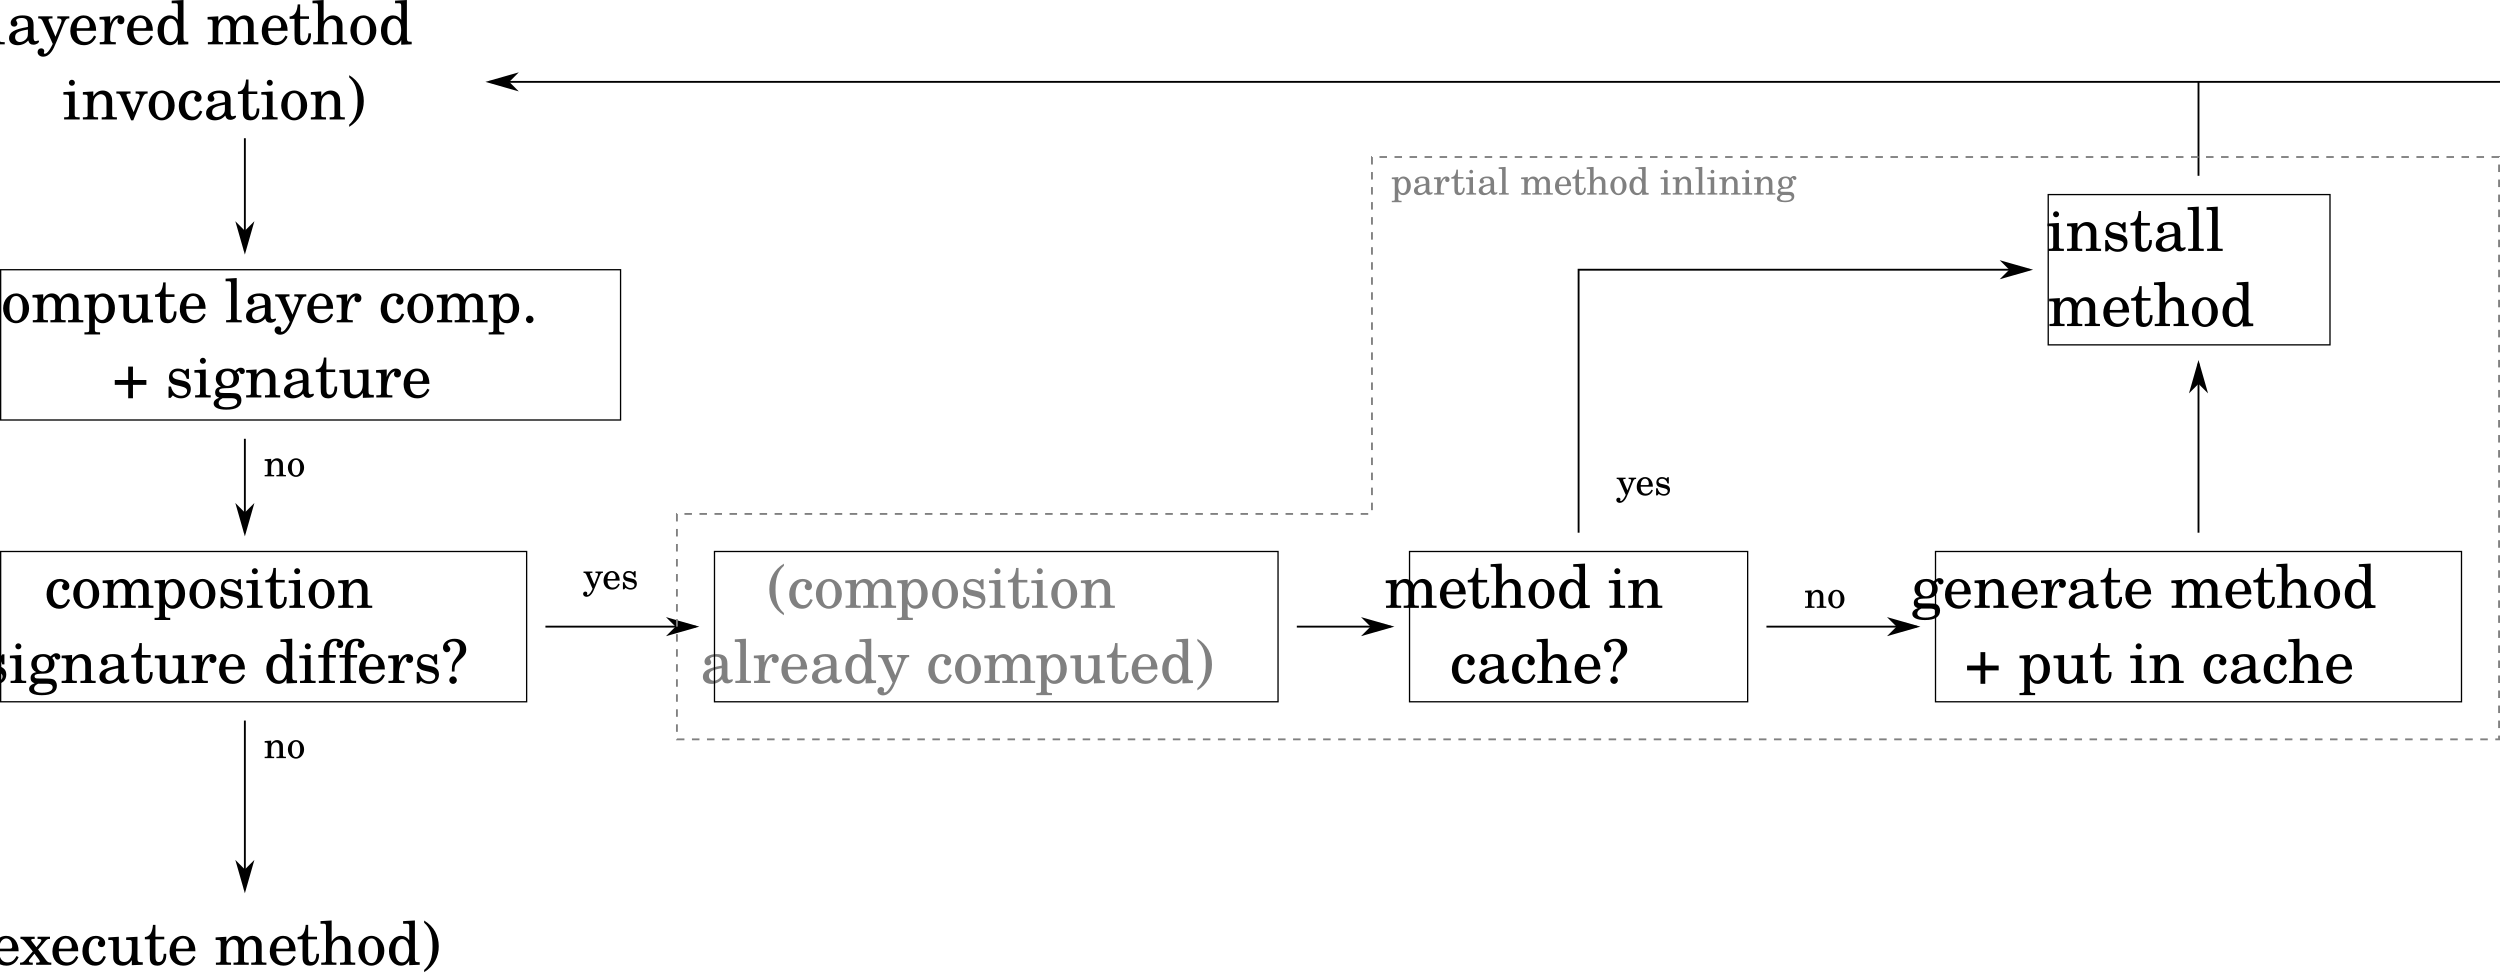
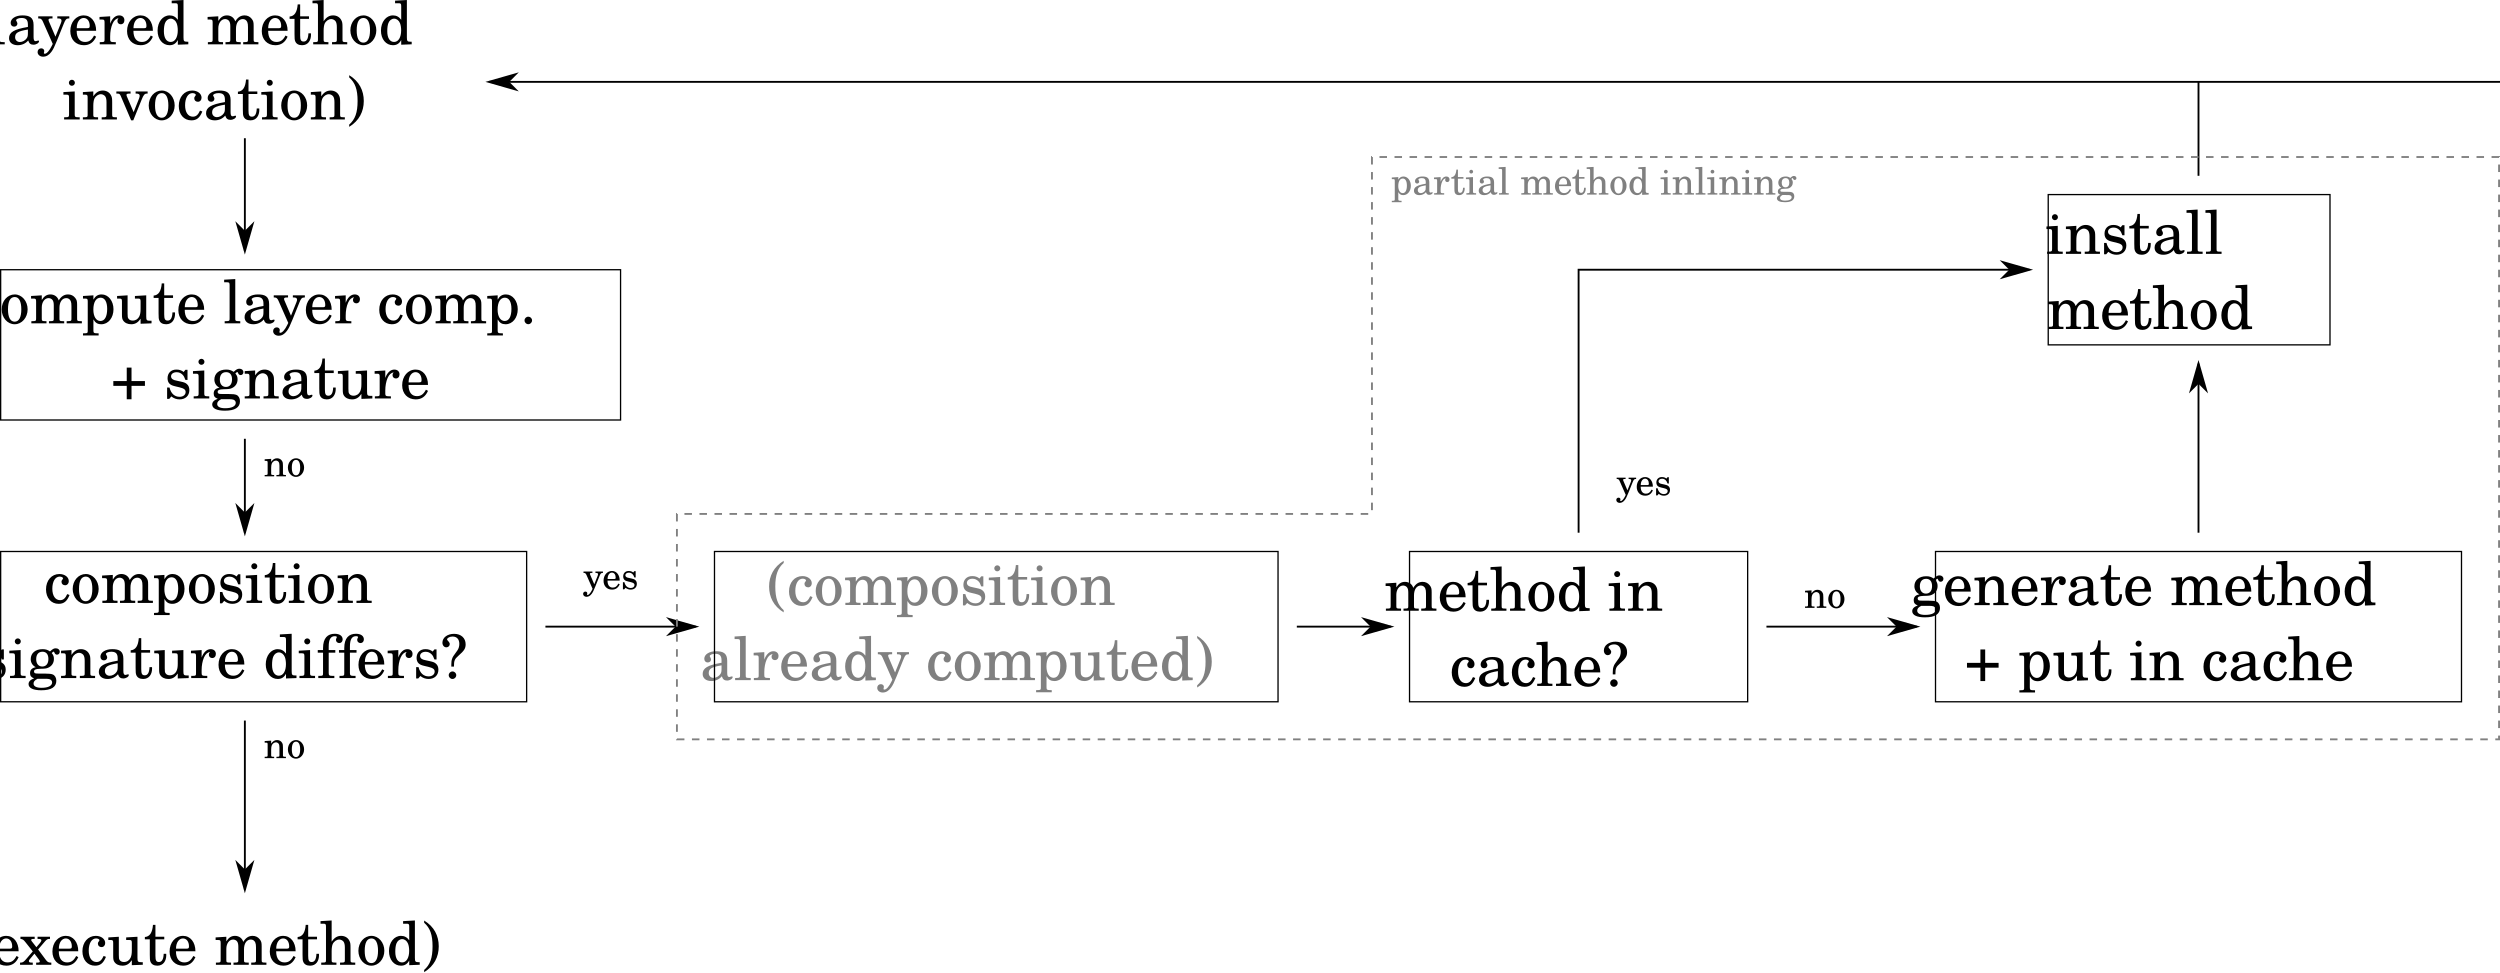
<svg xmlns="http://www.w3.org/2000/svg" width="1330.85" height="517.52" id="svg2" version="1.1">
  <defs id="defs4">
    <marker orient="auto" refY="0" refX="0" id="Arrow1Lend" style="overflow:visible">
      <path id="path3806" d="M 0,0 5,-5 -12.5,0 5,5 0,0 z" style="fill-rule:evenodd;stroke:#000000;stroke-width:1pt" transform="matrix(-0.8,0,0,-0.8,-10,0)" />
    </marker>
  </defs>
  <g id="layer1" transform="translate(-39.65,-198.7782)">
-     <text id="text2995" y="370.362" x="205.225" style="font-size:32px;font-style:normal;font-weight:normal;text-align:center;line-height:125%;letter-spacing:0px;word-spacing:0px;text-anchor:middle;fill:#000000;fill-opacity:1;stroke:none;font-family:Sans" xml:space="preserve">
-       <tspan style="font-size:32px;font-style:normal;font-variant:normal;font-weight:normal;font-stretch:normal;text-align:center;text-anchor:middle;font-family:TeX Gyre Schola;-inkscape-font-specification:TeX Gyre Schola" y="370.362" x="209.663" id="tspan7800">compute layer comp. </tspan>
-       <tspan style="font-size:32px;font-style:normal;font-variant:normal;font-weight:normal;font-stretch:normal;text-align:center;text-anchor:middle;font-family:TeX Gyre Schola;-inkscape-font-specification:TeX Gyre Schola" y="410.362" x="205.225" id="tspan7798">+ signature</tspan>
+     <text id="text2995" y="370.906" x="204.456" style="font-size:32px;font-style:normal;font-weight:normal;text-align:center;line-height:125%;letter-spacing:0px;word-spacing:0px;text-anchor:middle;fill:#000000;fill-opacity:1;stroke:none;font-family:Sans" xml:space="preserve">
+       <tspan style="font-size:32px;font-style:normal;font-variant:normal;font-weight:normal;font-stretch:normal;text-align:center;text-anchor:middle;font-family:TeX Gyre Schola;-inkscape-font-specification:TeX Gyre Schola" y="370.906" x="208.893" id="tspan7800">compute layer comp. </tspan>
+       <tspan style="font-size:32px;font-style:normal;font-variant:normal;font-weight:normal;font-stretch:normal;text-align:center;text-anchor:middle;font-family:TeX Gyre Schola;-inkscape-font-specification:TeX Gyre Schola" y="410.906" x="204.456" id="tspan7798">+ signature</tspan>
    </text>
-     <text xml:space="preserve" style="font-size:32px;font-style:normal;font-weight:normal;text-align:center;line-height:125%;letter-spacing:0px;word-spacing:0px;text-anchor:middle;fill:#000000;fill-opacity:1;stroke:none;font-family:Sans" x="180" y="522.362" id="text2999">
-       <tspan x="184.438" y="522.362" id="tspan3001" style="font-size:32px;font-style:normal;font-variant:normal;font-weight:normal;font-stretch:normal;text-align:center;text-anchor:middle;font-family:TeX Gyre Schola;-inkscape-font-specification:TeX Gyre Schola">composition </tspan>
-       <tspan x="180" y="562.362" style="font-size:32px;font-style:normal;font-variant:normal;font-weight:normal;font-stretch:normal;text-align:center;text-anchor:middle;font-family:TeX Gyre Schola;-inkscape-font-specification:TeX Gyre Schola" id="tspan3003">signature differs?</tspan>
+     <text xml:space="preserve" style="font-size:32px;font-style:normal;font-weight:normal;text-align:center;line-height:125%;letter-spacing:0px;word-spacing:0px;text-anchor:middle;fill:#000000;fill-opacity:1;stroke:none;font-family:Sans" x="179.702" y="519.738" id="text2999">
+       <tspan x="184.139" y="519.738" id="tspan3001" style="font-size:32px;font-style:normal;font-variant:normal;font-weight:normal;font-stretch:normal;text-align:center;text-anchor:middle;font-family:TeX Gyre Schola;-inkscape-font-specification:TeX Gyre Schola">composition </tspan>
+       <tspan x="179.702" y="559.738" style="font-size:32px;font-style:normal;font-variant:normal;font-weight:normal;font-stretch:normal;text-align:center;text-anchor:middle;font-family:TeX Gyre Schola;-inkscape-font-specification:TeX Gyre Schola" id="tspan3003">signature differs?</tspan>
    </text>
-     <text id="text3011" y="522.362" x="570" style="font-size:32px;font-style:normal;font-weight:normal;text-align:center;line-height:125%;letter-spacing:0px;word-spacing:0px;text-anchor:middle;fill:#808080;fill-opacity:1;stroke:none;font-family:Sans" xml:space="preserve">
-       <tspan style="font-size:32px;font-style:normal;font-variant:normal;font-weight:normal;font-stretch:normal;text-align:center;text-anchor:middle;fill:#808080;font-family:TeX Gyre Schola;-inkscape-font-specification:TeX Gyre Schola" y="522.362" x="570" id="tspan3019">(composition</tspan>
-       <tspan style="font-size:32px;font-style:normal;font-variant:normal;font-weight:normal;font-stretch:normal;text-align:center;text-anchor:middle;fill:#808080;font-family:TeX Gyre Schola;-inkscape-font-specification:TeX Gyre Schola" y="562.362" x="570" id="tspan3038">already computed)</tspan>
+     <text id="text3011" y="520.842" x="569.888" style="font-size:32px;font-style:normal;font-weight:normal;text-align:center;line-height:125%;letter-spacing:0px;word-spacing:0px;text-anchor:middle;fill:#808080;fill-opacity:1;stroke:none;font-family:Sans" xml:space="preserve">
+       <tspan style="font-size:32px;font-style:normal;font-variant:normal;font-weight:normal;font-stretch:normal;text-align:center;text-anchor:middle;fill:#808080;font-family:TeX Gyre Schola;-inkscape-font-specification:TeX Gyre Schola" y="520.842" x="569.888" id="tspan3019">(composition</tspan>
+       <tspan style="font-size:32px;font-style:normal;font-variant:normal;font-weight:normal;font-stretch:normal;text-align:center;text-anchor:middle;fill:#808080;font-family:TeX Gyre Schola;-inkscape-font-specification:TeX Gyre Schola" y="560.842" x="569.888" id="tspan3038">already computed)</tspan>
    </text>
    <rect style="fill:none;stroke:#000000;stroke-width:0.7;stroke-miterlimit:4;stroke-dasharray:none" id="rect3021" width="330" height="80" x="40" y="342.362" />
    <rect style="fill:none;stroke:#000000;stroke-width:0.7;stroke-miterlimit:4;stroke-dasharray:none" id="rect3023" width="280" height="80" x="40" y="492.362" />
    <rect style="fill:none;stroke:#000000;stroke-width:0.7;stroke-miterlimit:4;stroke-dasharray:none" id="rect3025" width="300" height="80" x="420" y="492.362" ry="0" />
    <path style="fill:none;stroke:#000000;stroke-width:1px;stroke-linecap:butt;stroke-linejoin:miter;stroke-opacity:1;marker-end:url(#Arrow1Lend)" d="m 170,432.362 0,50" id="path3029" />
    <text id="text4243" y="452.362" x="180" style="font-size:20px;font-style:normal;font-weight:normal;text-align:start;line-height:125%;letter-spacing:0px;word-spacing:0px;text-anchor:start;fill:#000000;fill-opacity:1;stroke:none;font-family:Sans" xml:space="preserve">
      <tspan style="font-size:20px;font-style:normal;font-variant:normal;font-weight:normal;font-stretch:normal;text-align:start;text-anchor:start;font-family:TeX Gyre Schola;-inkscape-font-specification:TeX Gyre Schola" id="tspan4245" y="452.362" x="180">no</tspan>
    </text>
    <path id="path4247" d="m 170,582.362 0,90" style="fill:none;stroke:#000000;stroke-width:1px;stroke-linecap:butt;stroke-linejoin:miter;stroke-opacity:1;marker-end:url(#Arrow1Lend)" />
    <text xml:space="preserve" style="font-size:20px;font-style:normal;font-weight:normal;text-align:start;line-height:125%;letter-spacing:0px;word-spacing:0px;text-anchor:start;fill:#000000;fill-opacity:1;stroke:none;font-family:Sans" x="180" y="602.362" id="text4249">
      <tspan x="180" y="602.362" id="tspan4251" style="font-size:20px;font-style:normal;font-variant:normal;font-weight:normal;font-stretch:normal;text-align:start;text-anchor:start;font-family:TeX Gyre Schola;-inkscape-font-specification:TeX Gyre Schola">no</tspan>
    </text>
    <path style="fill:none;stroke:#000000;stroke-width:1px;stroke-linecap:butt;stroke-linejoin:miter;stroke-opacity:1;marker-end:url(#Arrow1Lend)" d="m 330,532.362 80,0" id="path4437" />
    <text id="text4625" y="512.362" x="350" style="font-size:20px;font-style:normal;font-weight:normal;text-align:start;line-height:125%;letter-spacing:0px;word-spacing:0px;text-anchor:start;fill:#000000;fill-opacity:1;stroke:none;font-family:Sans" xml:space="preserve">
      <tspan style="font-size:20px;font-style:normal;font-variant:normal;font-weight:normal;font-stretch:normal;text-align:start;text-anchor:start;font-family:TeX Gyre Schola;-inkscape-font-specification:TeX Gyre Schola" id="tspan4627" y="512.362" x="350">yes</tspan>
    </text>
    <text id="text4639" y="712.362" x="170" style="font-size:32px;font-style:normal;font-weight:normal;text-align:center;line-height:125%;letter-spacing:0px;word-spacing:0px;text-anchor:middle;fill:#000000;fill-opacity:1;stroke:none;font-family:Sans" xml:space="preserve">
      <tspan id="tspan4643" style="font-size:32px;font-style:normal;font-variant:normal;font-weight:normal;font-stretch:normal;text-align:center;text-anchor:middle;font-family:TeX Gyre Schola;-inkscape-font-specification:TeX Gyre Schola" y="712.362" x="170">(execute method)</tspan>
    </text>
-     <text id="text4651" y="522.362" x="880" style="font-size:32px;font-style:normal;font-weight:normal;text-align:center;line-height:125%;letter-spacing:0px;word-spacing:0px;text-anchor:middle;fill:#000000;fill-opacity:1;stroke:none;font-family:Sans" xml:space="preserve">
-       <tspan id="tspan4655" style="font-size:32px;font-style:normal;font-variant:normal;font-weight:normal;font-stretch:normal;text-align:center;text-anchor:middle;font-family:TeX Gyre Schola;-inkscape-font-specification:TeX Gyre Schola" y="522.362" x="880">method in</tspan>
-       <tspan style="font-size:32px;font-style:normal;font-variant:normal;font-weight:normal;font-stretch:normal;text-align:center;text-anchor:middle;font-family:TeX Gyre Schola;-inkscape-font-specification:TeX Gyre Schola" y="562.362" x="880" id="tspan4659">cache?</tspan>
+     <text id="text4651" y="523.914" x="879.925" style="font-size:32px;font-style:normal;font-weight:normal;text-align:center;line-height:125%;letter-spacing:0px;word-spacing:0px;text-anchor:middle;fill:#000000;fill-opacity:1;stroke:none;font-family:Sans" xml:space="preserve">
+       <tspan id="tspan4655" style="font-size:32px;font-style:normal;font-variant:normal;font-weight:normal;font-stretch:normal;text-align:center;text-anchor:middle;font-family:TeX Gyre Schola;-inkscape-font-specification:TeX Gyre Schola" y="523.914" x="879.925">method in</tspan>
+       <tspan style="font-size:32px;font-style:normal;font-variant:normal;font-weight:normal;font-stretch:normal;text-align:center;text-anchor:middle;font-family:TeX Gyre Schola;-inkscape-font-specification:TeX Gyre Schola" y="563.914" x="879.925" id="tspan4659">cache?</tspan>
    </text>
    <rect style="fill:none;stroke:#000000;stroke-width:0.7;stroke-miterlimit:4;stroke-dasharray:none;stroke-dashoffset:0" id="rect4661" width="180" height="80" x="790" y="492.362" />
-     <text xml:space="preserve" style="font-size:32px;font-style:normal;font-weight:normal;text-align:center;line-height:125%;letter-spacing:0px;word-spacing:0px;text-anchor:middle;fill:#000000;fill-opacity:1;stroke:none;font-family:Sans" x="1205.562" y="332.362" id="text4663">
-       <tspan id="tspan4667" x="1210" y="332.362" style="font-size:32px;font-style:normal;font-variant:normal;font-weight:normal;font-stretch:normal;text-align:center;text-anchor:middle;font-family:TeX Gyre Schola;-inkscape-font-specification:TeX Gyre Schola">install </tspan>
-       <tspan x="1205.562" y="372.362" style="font-size:32px;font-style:normal;font-variant:normal;font-weight:normal;font-stretch:normal;text-align:center;text-anchor:middle;font-family:TeX Gyre Schola;-inkscape-font-specification:TeX Gyre Schola" id="tspan4671">method</tspan>
+     <text xml:space="preserve" style="font-size:32px;font-style:normal;font-weight:normal;text-align:center;line-height:125%;letter-spacing:0px;word-spacing:0px;text-anchor:middle;fill:#000000;fill-opacity:1;stroke:none;font-family:Sans" x="1204.955" y="333.914" id="text4663">
+       <tspan id="tspan4667" x="1209.393" y="333.914" style="font-size:32px;font-style:normal;font-variant:normal;font-weight:normal;font-stretch:normal;text-align:center;text-anchor:middle;font-family:TeX Gyre Schola;-inkscape-font-specification:TeX Gyre Schola">install </tspan>
+       <tspan x="1204.955" y="373.914" style="font-size:32px;font-style:normal;font-variant:normal;font-weight:normal;font-stretch:normal;text-align:center;text-anchor:middle;font-family:TeX Gyre Schola;-inkscape-font-specification:TeX Gyre Schola" id="tspan4671">method</tspan>
    </text>
    <rect style="fill:none;stroke:#000000;stroke-width:0.7;stroke-miterlimit:4;stroke-dasharray:none;stroke-dashoffset:0" id="rect4673" width="150" height="80" x="1130" y="302.362" />
-     <text id="text4675" y="522.362" x="1210" style="font-size:32px;font-style:normal;font-weight:normal;text-align:center;line-height:125%;letter-spacing:0px;word-spacing:0px;text-anchor:middle;fill:#000000;fill-opacity:1;stroke:none;font-family:Sans" xml:space="preserve">
-       <tspan id="tspan4679" style="font-size:32px;font-style:normal;font-variant:normal;font-weight:normal;font-stretch:normal;text-align:center;text-anchor:middle;font-family:TeX Gyre Schola;-inkscape-font-specification:TeX Gyre Schola" y="522.362" x="1210">generate method</tspan>
-       <tspan style="font-size:32px;font-style:normal;font-variant:normal;font-weight:normal;font-stretch:normal;text-align:center;text-anchor:middle;font-family:TeX Gyre Schola;-inkscape-font-specification:TeX Gyre Schola" y="562.362" x="1210" id="tspan4683">+ put in cache</tspan>
+     <text id="text4675" y="520.922" x="1209.955" style="font-size:32px;font-style:normal;font-weight:normal;text-align:center;line-height:125%;letter-spacing:0px;word-spacing:0px;text-anchor:middle;fill:#000000;fill-opacity:1;stroke:none;font-family:Sans" xml:space="preserve">
+       <tspan id="tspan4679" style="font-size:32px;font-style:normal;font-variant:normal;font-weight:normal;font-stretch:normal;text-align:center;text-anchor:middle;font-family:TeX Gyre Schola;-inkscape-font-specification:TeX Gyre Schola" y="520.922" x="1209.955">generate method</tspan>
+       <tspan style="font-size:32px;font-style:normal;font-variant:normal;font-weight:normal;font-stretch:normal;text-align:center;text-anchor:middle;font-family:TeX Gyre Schola;-inkscape-font-specification:TeX Gyre Schola" y="560.922" x="1209.955" id="tspan4683">+ put in cache</tspan>
    </text>
    <rect style="fill:none;stroke:#000000;stroke-width:0.7;stroke-miterlimit:4;stroke-dasharray:none;stroke-dashoffset:0" id="rect4685" width="280" height="80" x="1070" y="492.362" />
    <path id="path4687" d="m 980,532.362 80,0" style="fill:none;stroke:#000000;stroke-width:1px;stroke-linecap:butt;stroke-linejoin:miter;stroke-opacity:1;marker-end:url(#Arrow1Lend)" />
    <text xml:space="preserve" style="font-size:20px;font-style:normal;font-weight:normal;text-align:start;line-height:125%;letter-spacing:0px;word-spacing:0px;text-anchor:start;fill:#000000;fill-opacity:1;stroke:none;font-family:Sans" x="1000" y="522.362" id="text4689">
      <tspan x="1000" y="522.362" id="tspan4691" style="font-size:20px;font-style:normal;font-variant:normal;font-weight:normal;font-stretch:normal;text-align:start;text-anchor:start;font-family:TeX Gyre Schola;-inkscape-font-specification:TeX Gyre Schola">no</tspan>
    </text>
    <path style="fill:none;stroke:#000000;stroke-width:1px;stroke-linecap:butt;stroke-linejoin:miter;stroke-opacity:1;marker-end:url(#Arrow1Lend)" d="m 1210,482.362 0,-90" id="path4693" />
    <path style="fill:none;stroke:#000000;stroke-width:1px;stroke-linecap:butt;stroke-linejoin:miter;stroke-opacity:1;marker-end:url(#Arrow1Lend)" d="m 880,482.362 0,-140 240,0" id="path4879" />
    <text id="text5063" y="462.362" x="900" style="font-size:20px;font-style:normal;font-weight:normal;text-align:start;line-height:125%;letter-spacing:0px;word-spacing:0px;text-anchor:start;fill:#000000;fill-opacity:1;stroke:none;font-family:Sans" xml:space="preserve">
      <tspan style="font-size:20px;font-style:normal;font-variant:normal;font-weight:normal;font-stretch:normal;text-align:start;text-anchor:start;font-family:TeX Gyre Schola;-inkscape-font-specification:TeX Gyre Schola" id="tspan5065" y="462.362" x="900">yes</tspan>
    </text>
    <text xml:space="preserve" style="font-size:32px;font-style:normal;font-weight:normal;text-align:center;line-height:125%;letter-spacing:0px;word-spacing:0px;text-anchor:middle;fill:#000000;fill-opacity:1;stroke:none;font-family:Sans" x="170" y="222.362" id="text5251">
      <tspan x="170" y="222.362" style="font-size:32px;font-style:normal;font-variant:normal;font-weight:normal;font-stretch:normal;text-align:center;text-anchor:middle;font-family:TeX Gyre Schola;-inkscape-font-specification:TeX Gyre Schola" id="tspan5253">(layered method</tspan>
      <tspan x="170" y="262.362" style="font-size:32px;font-style:normal;font-variant:normal;font-weight:normal;font-stretch:normal;text-align:center;text-anchor:middle;font-family:TeX Gyre Schola;-inkscape-font-specification:TeX Gyre Schola" id="tspan6026"> invocation)</tspan>
    </text>
    <path style="fill:none;stroke:#000000;stroke-width:1px;stroke-linecap:butt;stroke-linejoin:miter;stroke-opacity:1;marker-end:url(#Arrow1Lend)" d="m 170,272.362 0,60" id="path5255" />
    <path style="fill:none;stroke:#000000;stroke-width:1px;stroke-linecap:butt;stroke-linejoin:miter;stroke-opacity:1;marker-end:url(#Arrow1Lend)" d="m 1210,292.362 0,-50 c 1020.497,0 -636.667,0 -910,0" id="path5439" />
    <text xml:space="preserve" style="font-size:20px;font-style:normal;font-weight:normal;text-align:start;line-height:125%;letter-spacing:0px;word-spacing:0px;text-anchor:start;fill:#808080;fill-opacity:1;stroke:none;font-family:Sans" x="780" y="302.362" id="text5625">
      <tspan x="780" y="302.362" id="tspan5627" style="font-size:20px;font-style:normal;font-variant:normal;font-weight:normal;font-stretch:normal;text-align:start;text-anchor:start;fill:#808080;font-family:TeX Gyre Schola;-inkscape-font-specification:TeX Gyre Schola">partial method inlining</tspan>
    </text>
    <path id="path6343" d="m 730,532.362 50,0" style="fill:none;stroke:#000000;stroke-width:1px;stroke-linecap:butt;stroke-linejoin:miter;stroke-opacity:1;marker-end:url(#Arrow1Lend)" />
    <path style="fill:none;stroke:#808080;stroke-width:1;stroke-linecap:butt;stroke-linejoin:miter;stroke-miterlimit:4;stroke-opacity:1;stroke-dasharray:4, 4;stroke-dashoffset:0" d="m 400,472.362 0,120 970,4e-5 0,-310 -600,0 0,190 z" id="path7259" />
  </g>
</svg>
